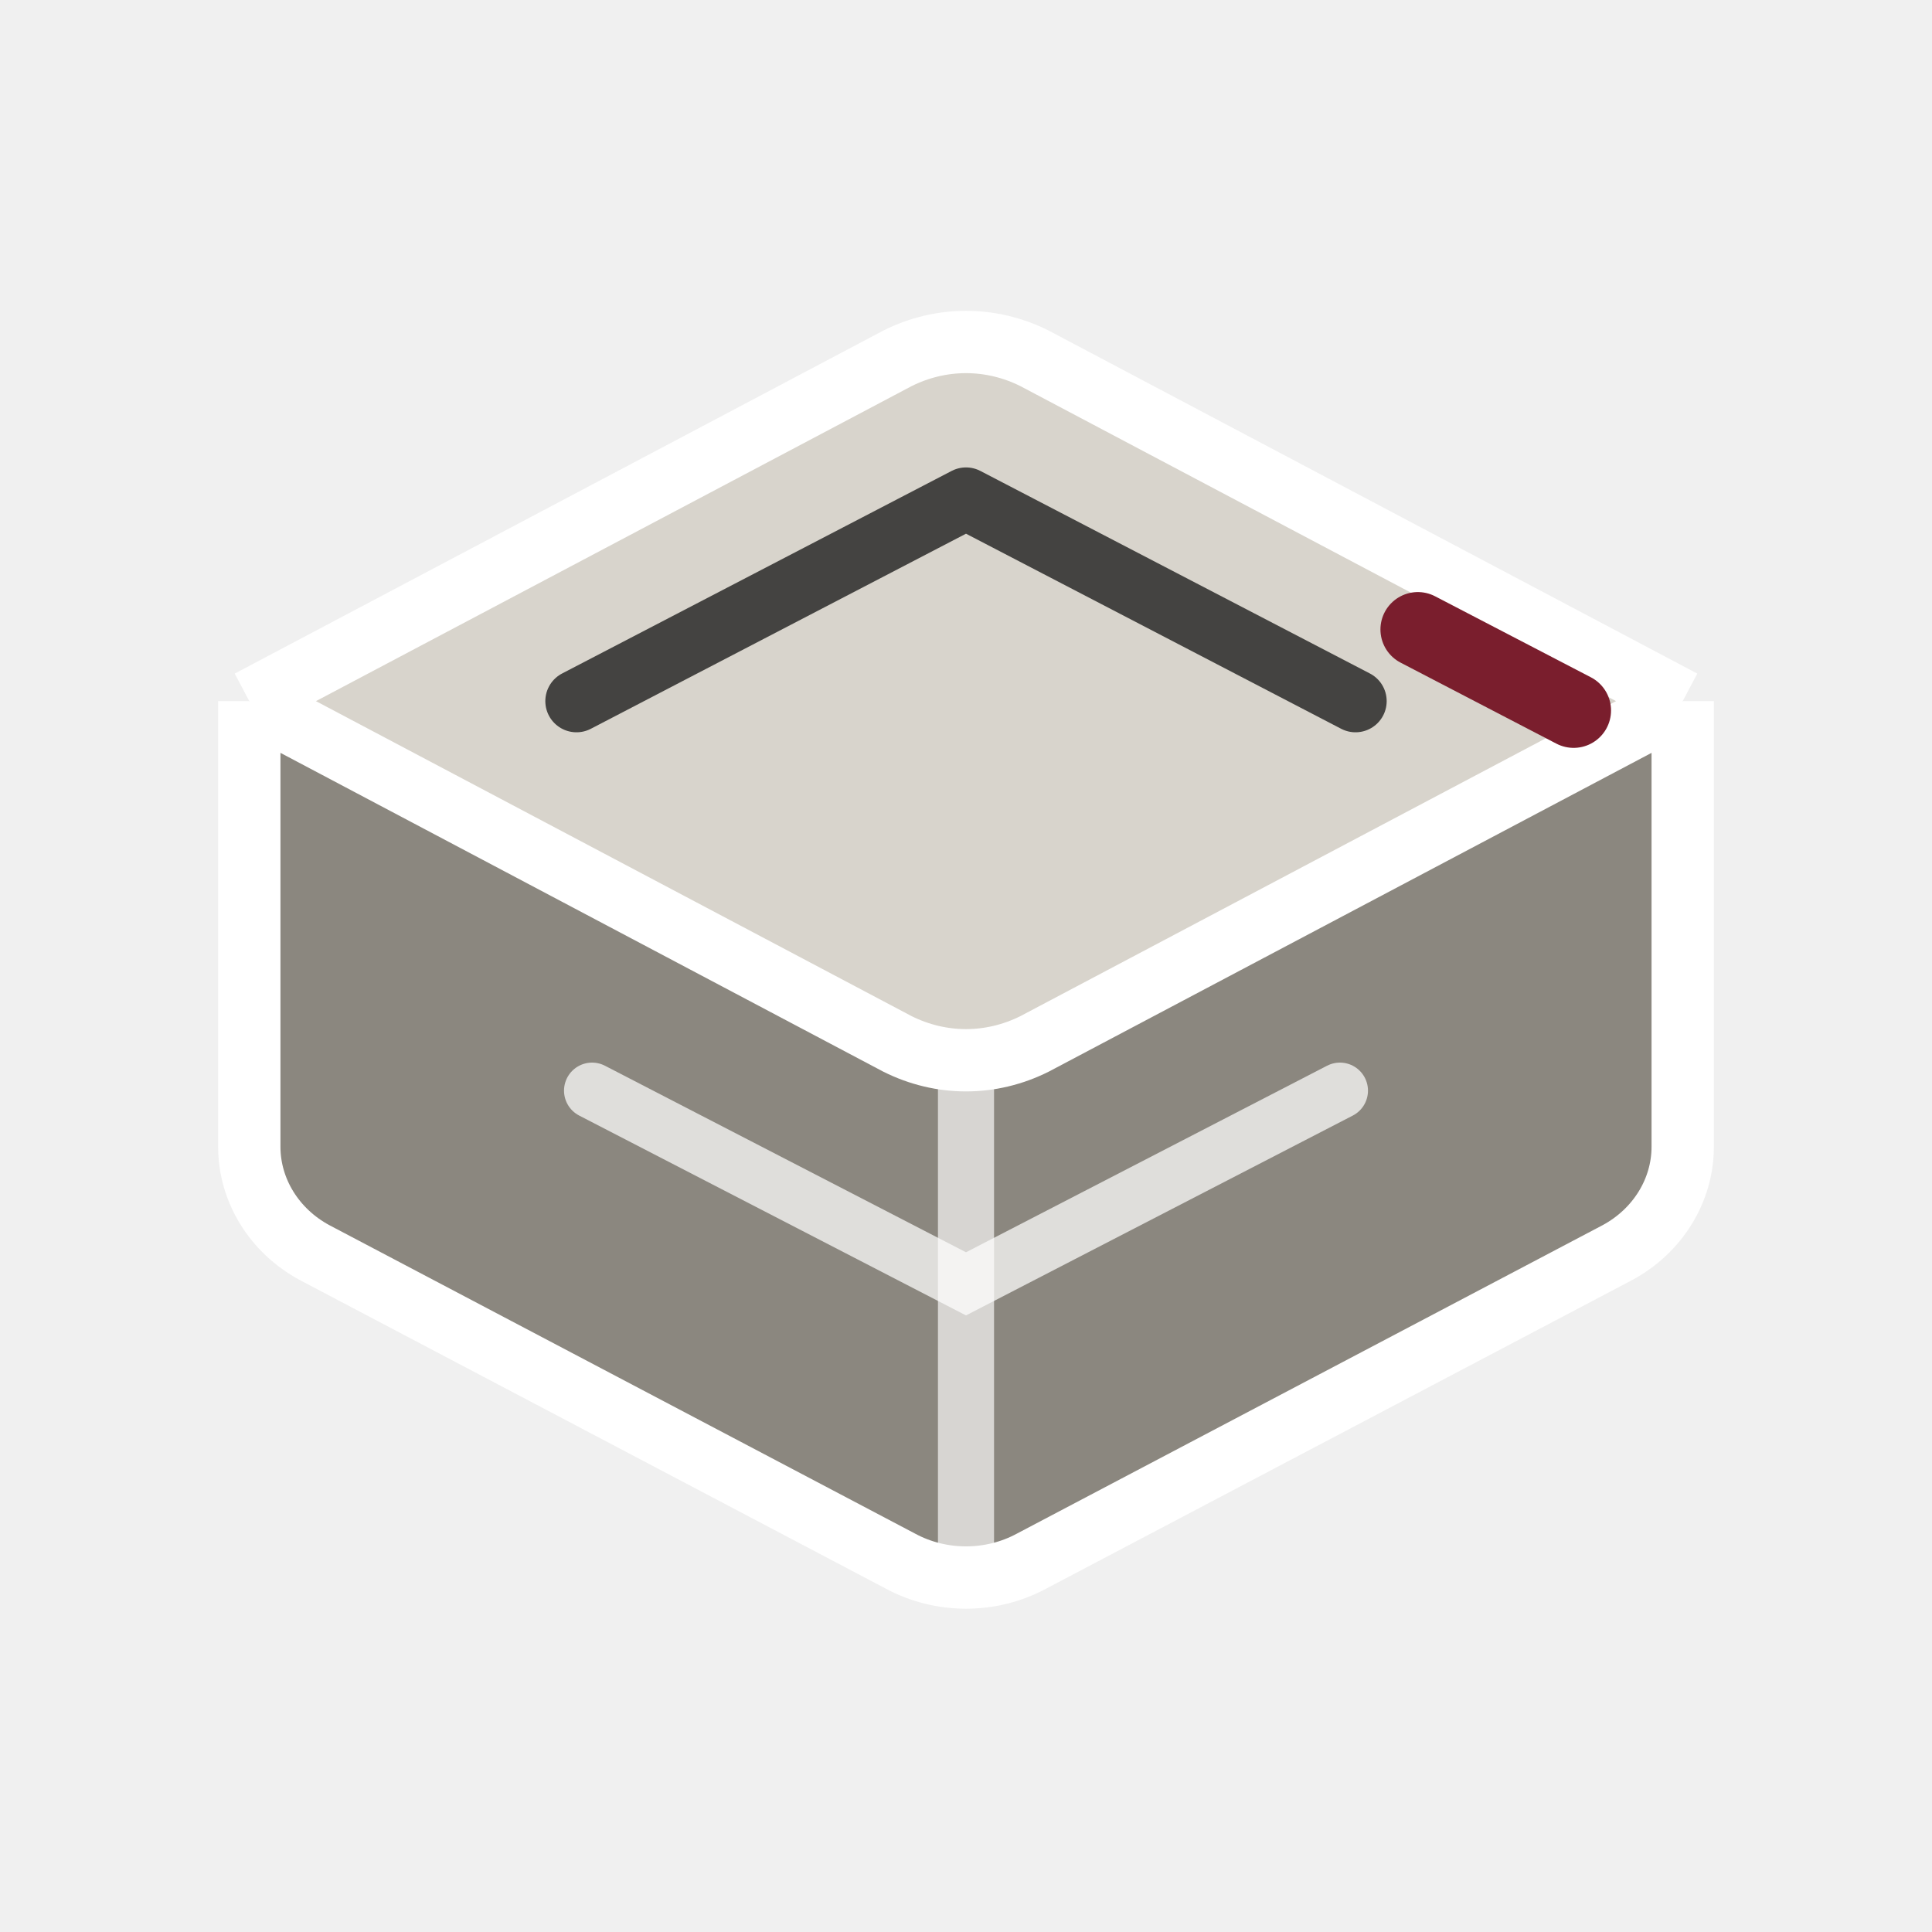
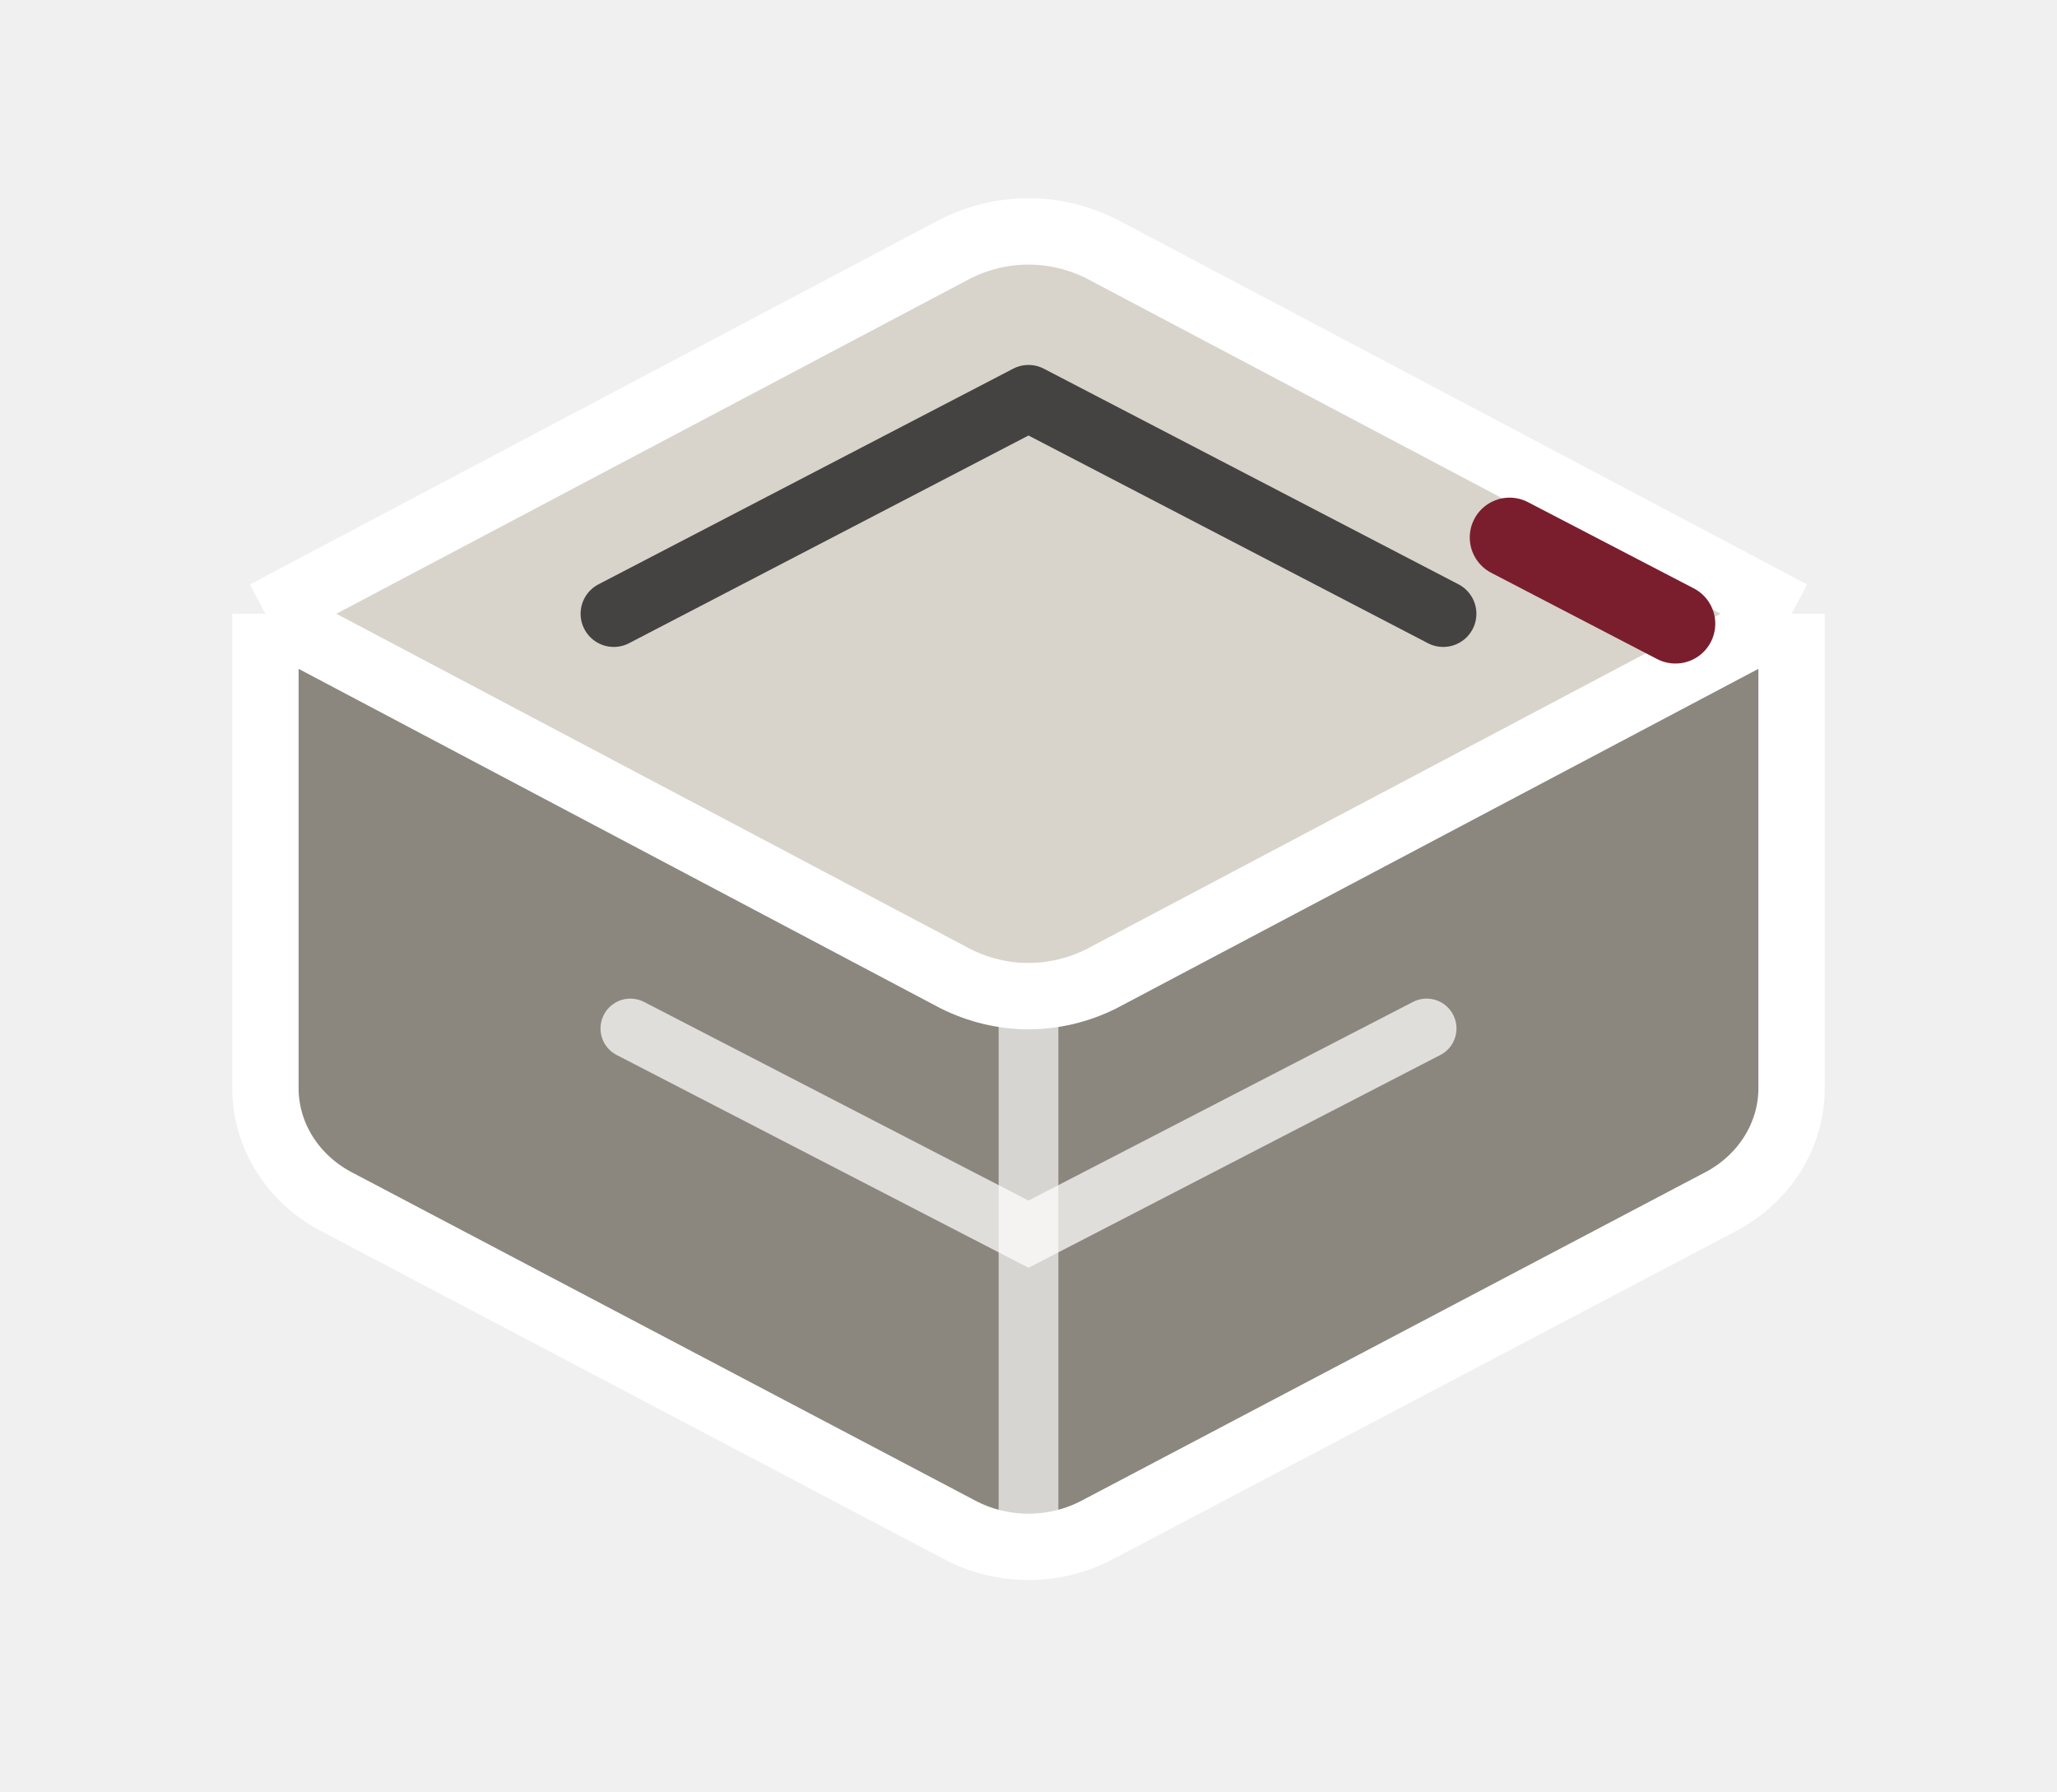
- <svg xmlns="http://www.w3.org/2000/svg" width="64" height="64" viewBox="0 0 62 54" fill="none" role="img" aria-labelledby="favicon-title favicon-desc">
+ <svg xmlns="http://www.w3.org/2000/svg" viewBox="0 0 62 54" fill="none">
  <path d="M8 18.5L28.8 7.5C30.2 6.8 31.8 6.8 33.2 7.5L54 18.5L33.2 29.5C31.8 30.2 30.2 30.2 28.8 29.5L8 18.5Z" fill="#D8D4CC" />
  <path d="M8 18.5V32.8C8 34.2 8.8 35.5 10.1 36.2L28.9 46.1C30.2 46.8 31.8 46.8 33.1 46.1L51.9 36.2C53.2 35.5 54 34.2 54 32.8V18.5L33.2 29.5C31.8 30.2 30.2 30.2 28.8 29.5L8 18.5Z" fill="#8B877F" />
  <path d="M8 18.5L28.8 7.5C30.2 6.8 31.8 6.8 33.2 7.5L54 18.5M8 18.5L28.8 29.5C30.2 30.2 31.8 30.2 33.2 29.5L54 18.5M8 18.5V32.8C8 34.2 8.8 35.5 10.1 36.2L28.9 46.1C30.2 46.8 31.8 46.8 33.1 46.1L51.9 36.2C53.2 35.5 54 34.2 54 32.8V18.5" stroke="#FFFFFF" stroke-width="2" stroke-linejoin="round" />
  <path d="M18.5 18.5L31 12L43.5 18.5" stroke="#050505" stroke-width="2" stroke-linecap="round" stroke-linejoin="round" opacity="0.7" />
  <path d="M19 31L31 37.2L43 31" stroke="#FFFFFF" stroke-width="1.8" stroke-linecap="round" opacity="0.72" />
  <path d="M31 30.2V45.8" stroke="#FFFFFF" stroke-width="1.8" stroke-linecap="round" opacity="0.65" />
  <path d="M45.5 16.2L50.5 18.8" stroke="#7A1E2D" stroke-width="2.4" stroke-linecap="round" />
</svg>
